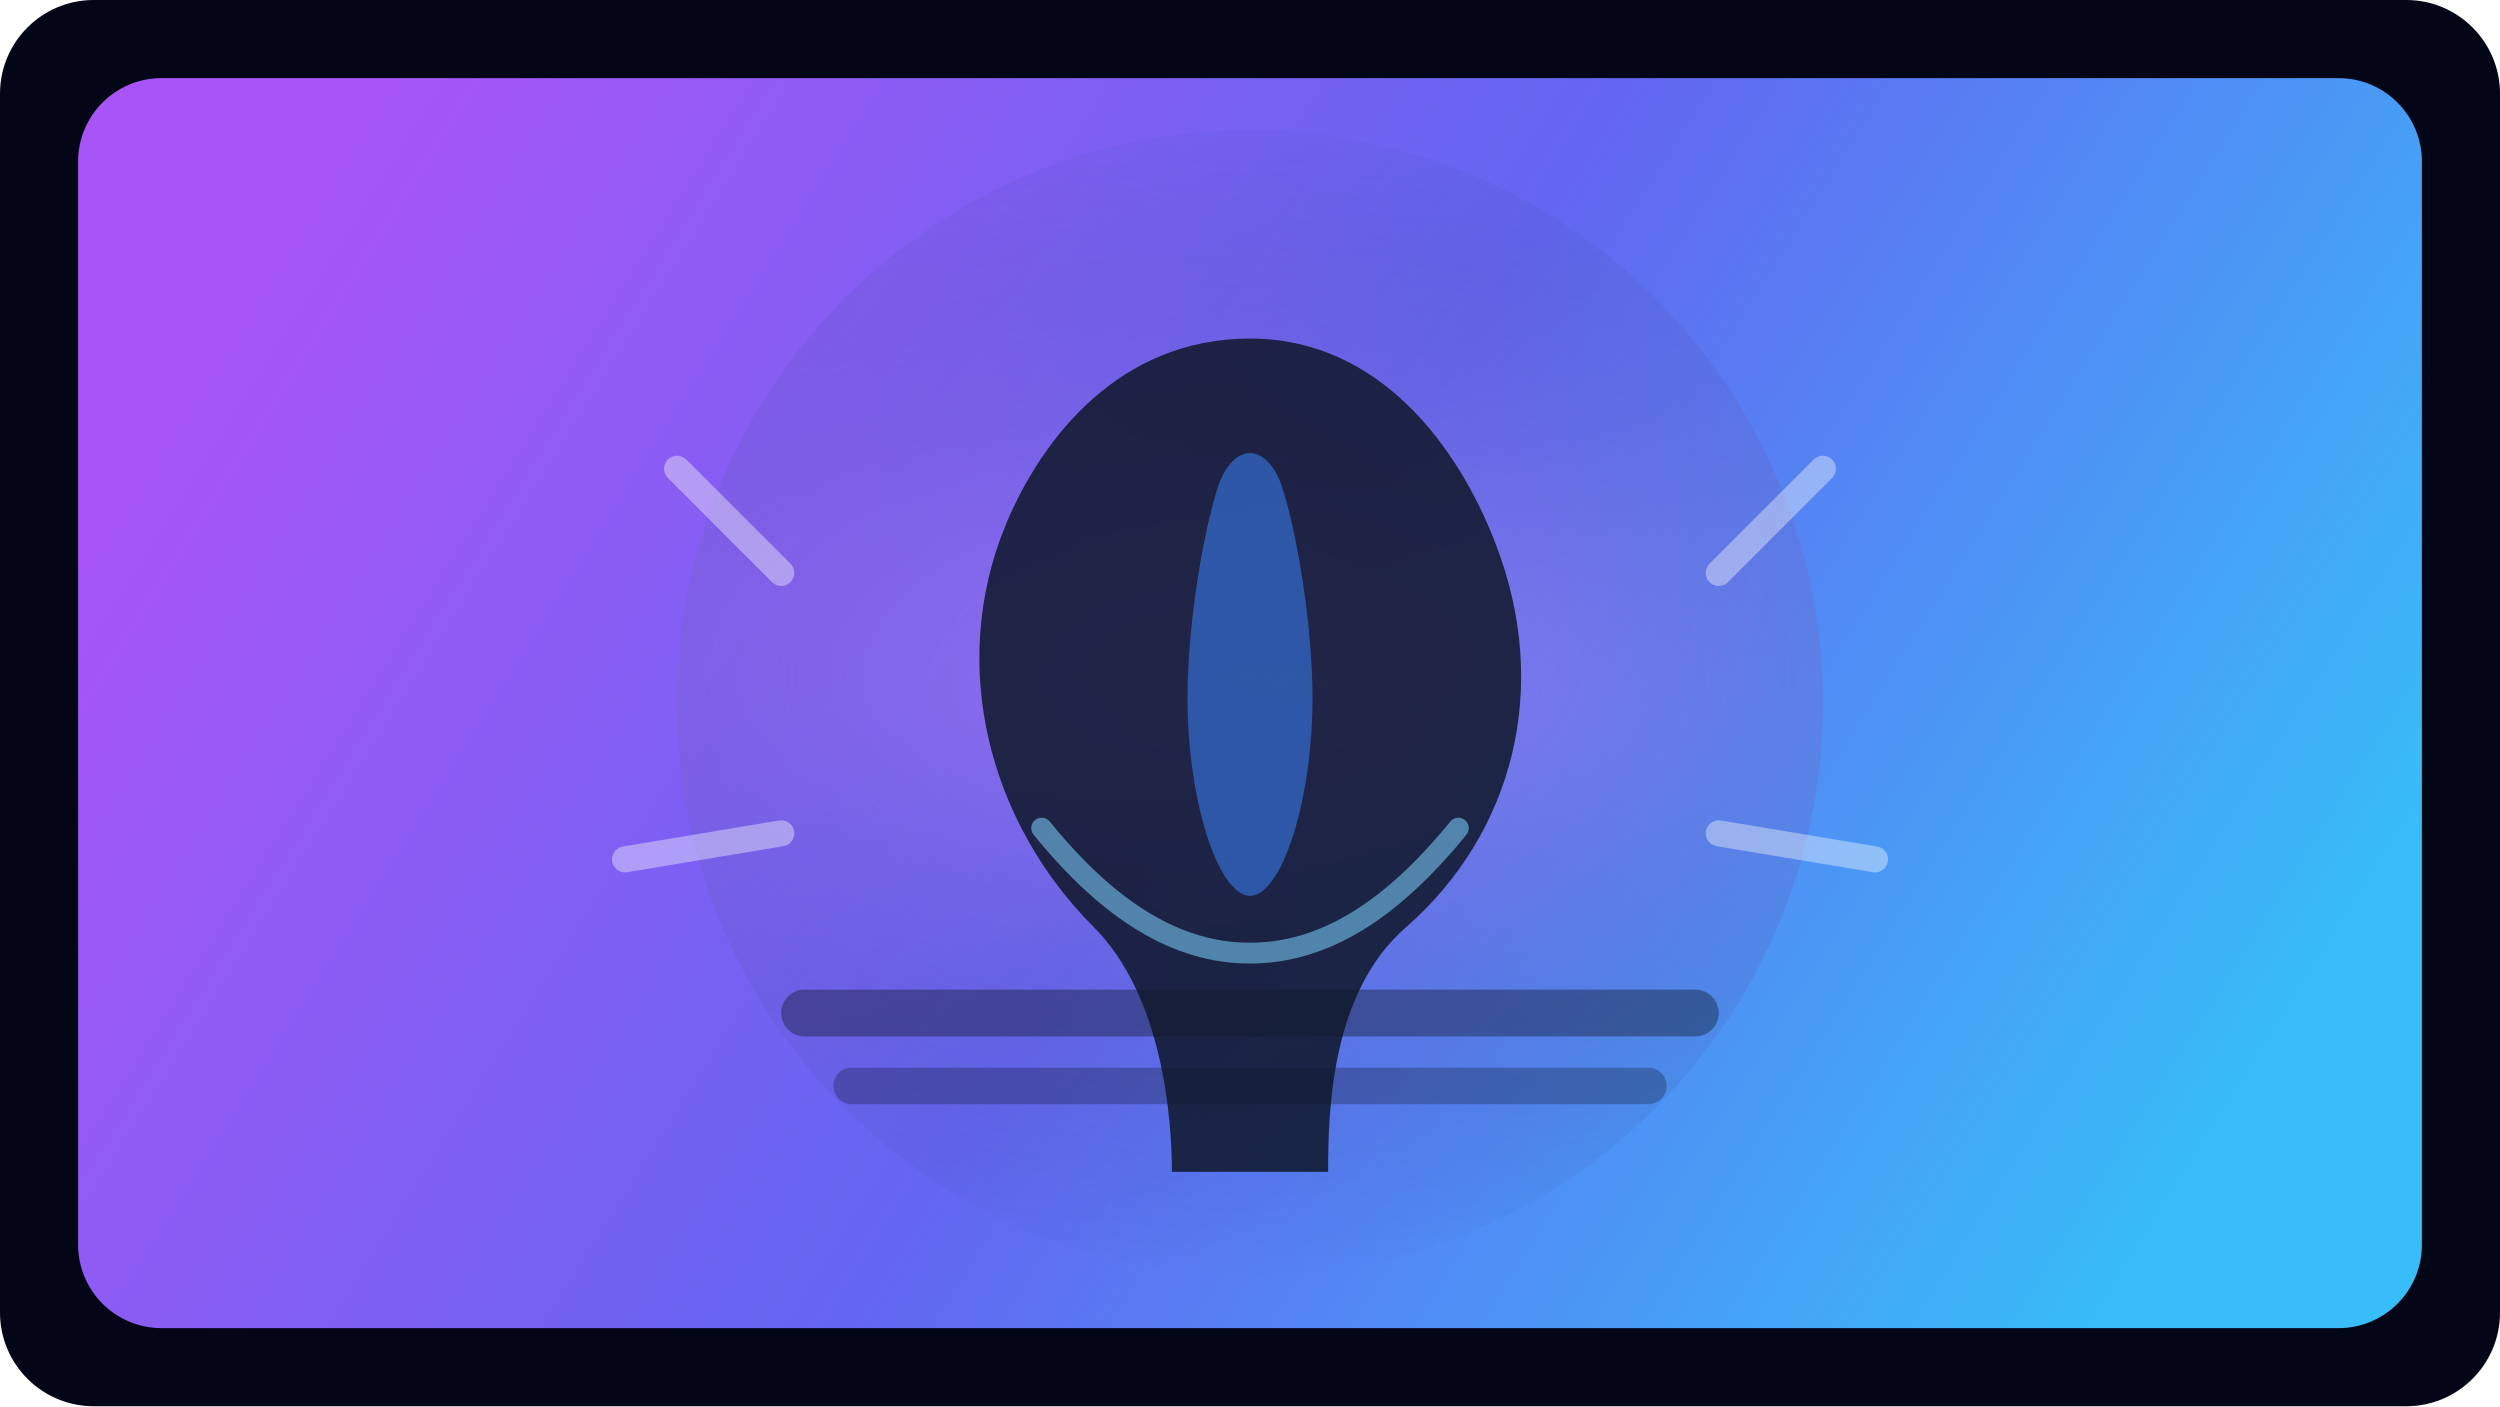
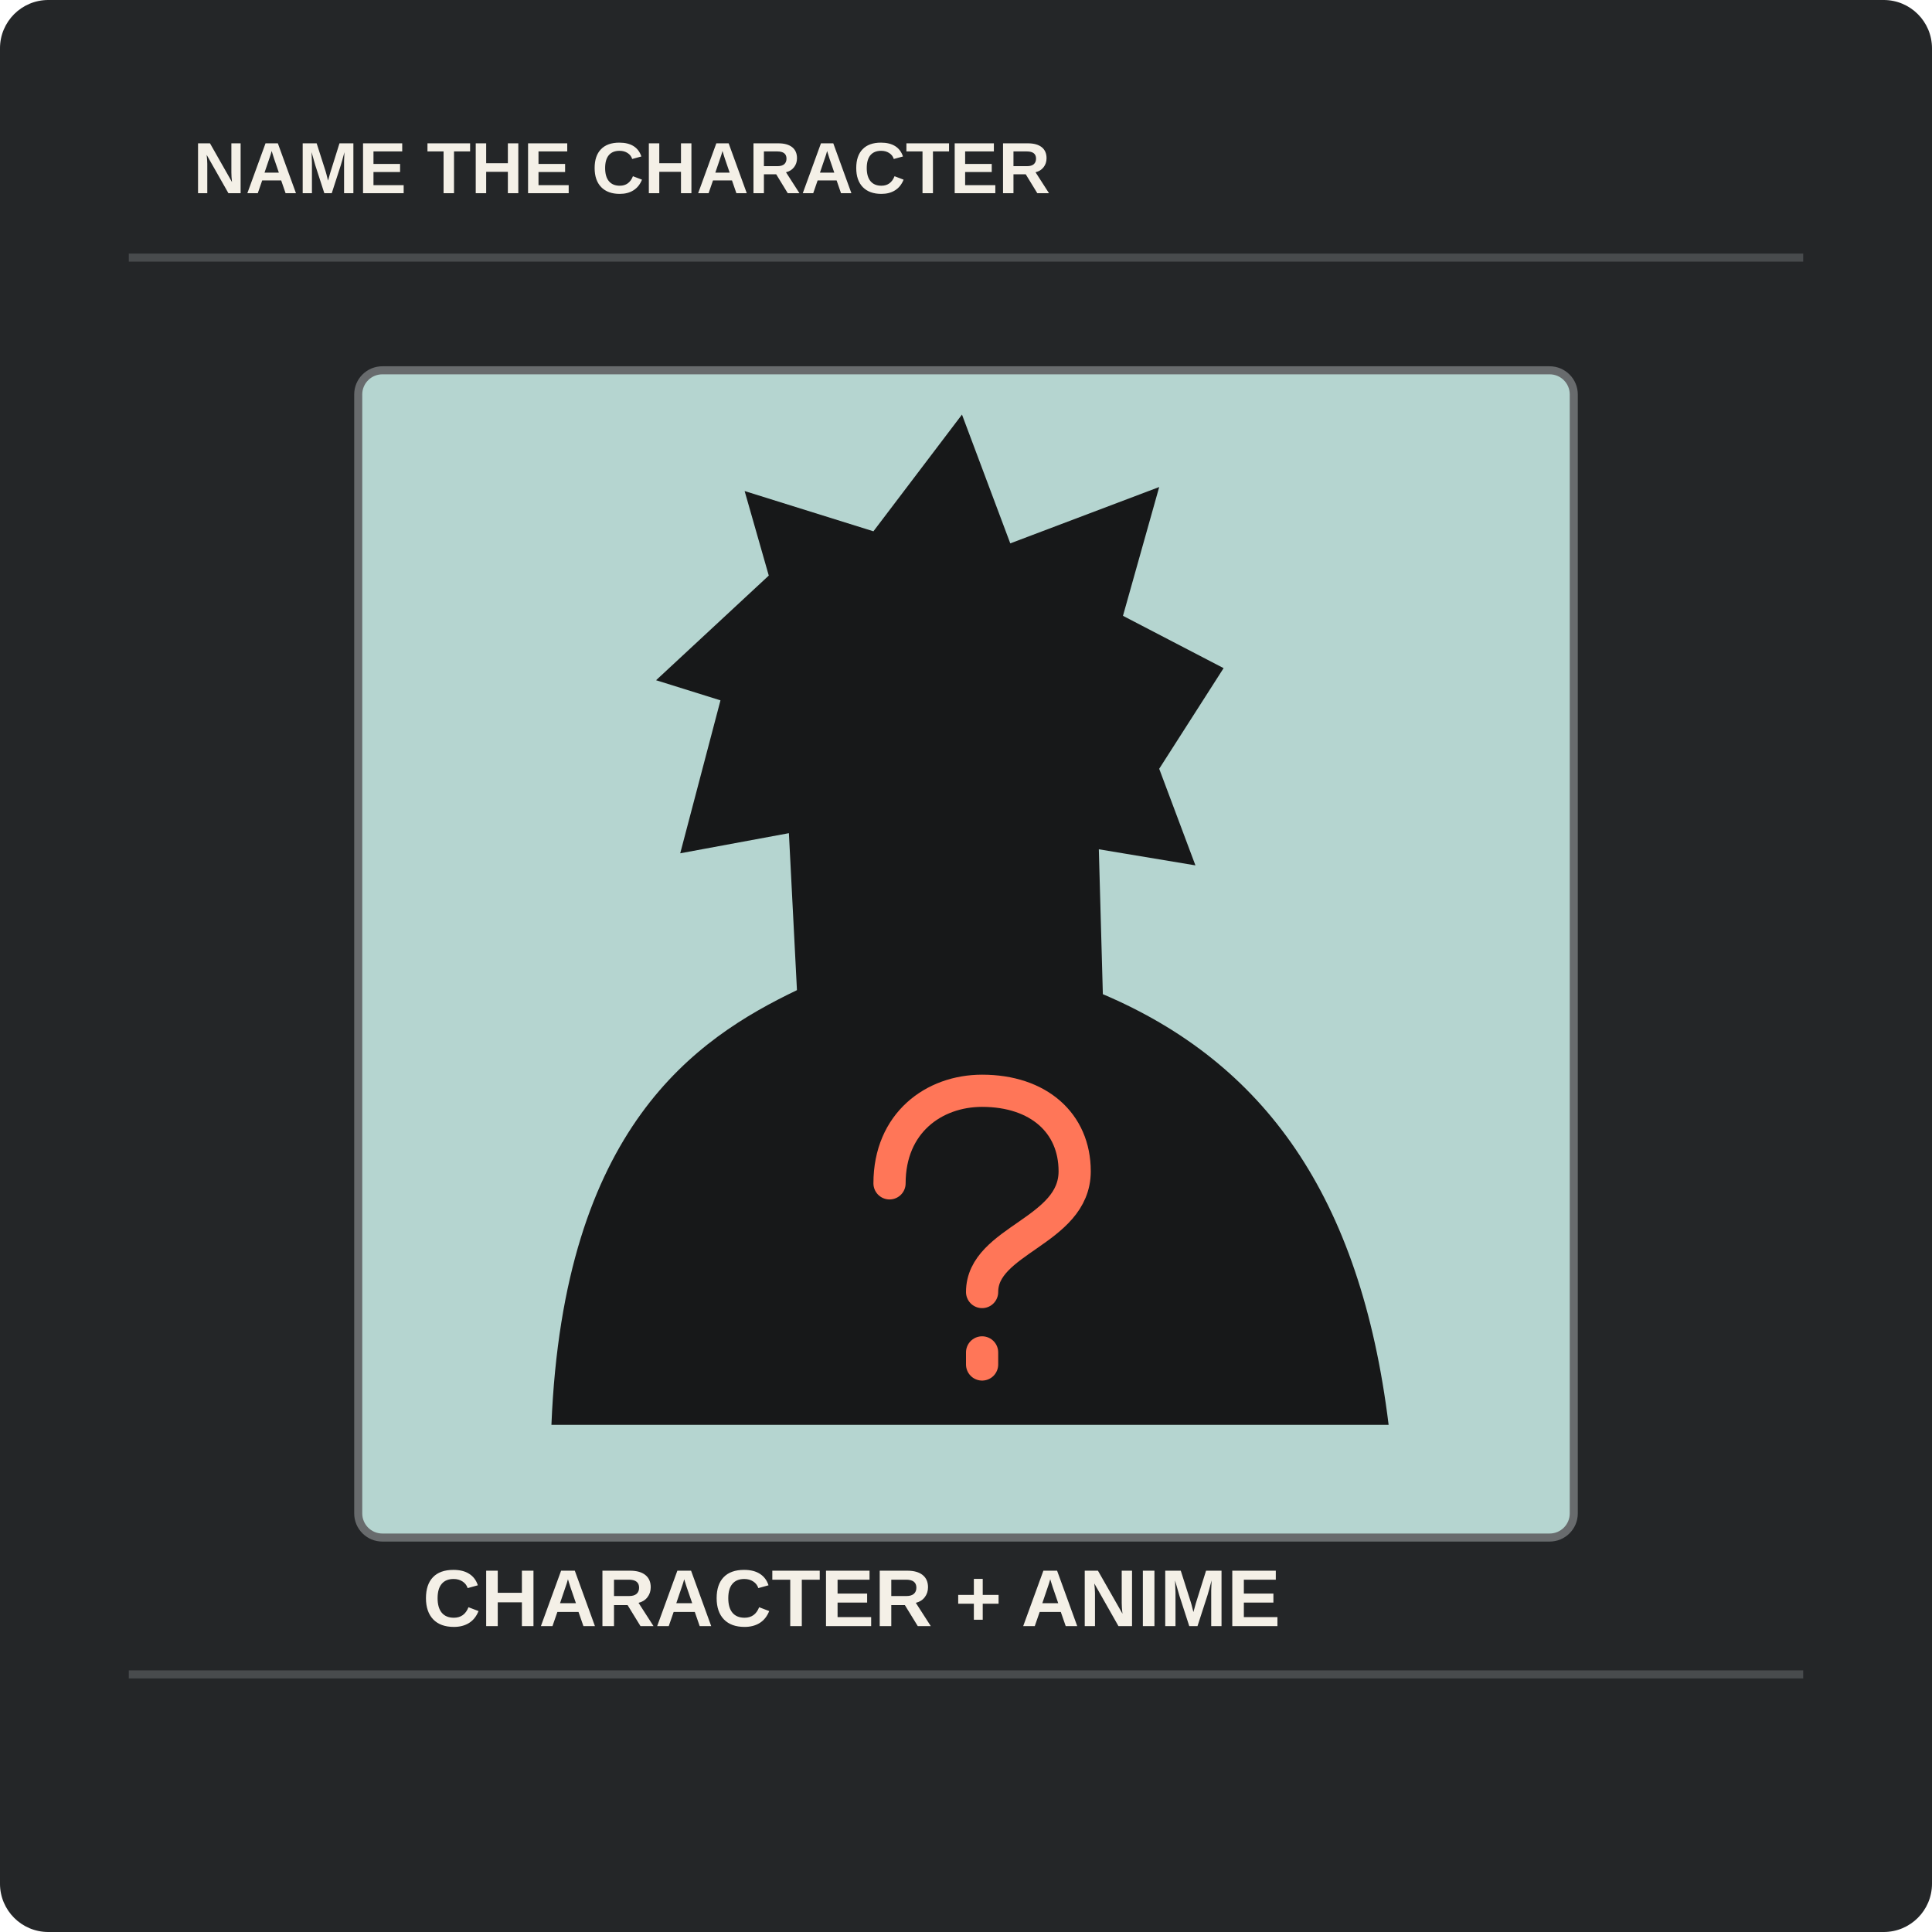
- <svg xmlns="http://www.w3.org/2000/svg" width="960" height="540" viewBox="0 0 960 540" fill="none">
-   <defs>
-     <linearGradient id="bg" x1="120" y1="60" x2="820" y2="500" gradientUnits="userSpaceOnUse">
-       <stop stop-color="#a855f7" />
-       <stop offset="0.5" stop-color="#6366f1" />
-       <stop offset="1" stop-color="#38bdf8" />
-     </linearGradient>
-     <radialGradient id="halo" cx="0" cy="0" r="1" gradientTransform="translate(480 260) rotate(90) scale(230 480)" gradientUnits="userSpaceOnUse">
-       <stop stop-color="rgba(192, 132, 252, 0.55)" />
-       <stop offset="1" stop-color="rgba(30, 58, 138, 0)" />
-     </radialGradient>
-   </defs>
-   <rect width="960" height="540" rx="36" fill="#020617" />
-   <rect x="30" y="30" width="900" height="480" rx="32" fill="url(#bg)" />
-   <circle cx="480" cy="270" r="220" fill="url(#halo)" />
-   <path d="M480 130C530 130 560 172 574 208C596 264 581 320 540 356C511 381 510 427 510 450H450C450 428 446 382 420 356C380 316 364 256 386 202C400 168 430 130 480 130Z" fill="rgba(15, 23, 42, 0.85)" />
-   <path d="M468 186C462 204 456 240 456 268C456 308 468 344 480 344C492 344 504 308 504 268C504 240 498 204 492 186C486 170 474 170 468 186Z" fill="rgba(59, 130, 246, 0.55)" />
-   <path d="M400 318C426 350 452 366 480 366C508 366 534 350 560 318" stroke="rgba(125, 211, 252, 0.55)" stroke-width="8" stroke-linecap="round" />
-   <g opacity="0.4" stroke="#f8fafc" stroke-width="10" stroke-linecap="round">
-     <path d="M260 180L300 220" />
-     <path d="M700 180L660 220" />
-     <path d="M240 330L300 320" />
-     <path d="M720 330L660 320" />
-   </g>
-   <rect x="300" y="380" width="360" height="18" rx="9" fill="rgba(15, 23, 42, 0.4)" />
-   <rect x="320" y="410" width="320" height="14" rx="7" fill="rgba(15, 23, 42, 0.3)" />
+ <svg xmlns="http://www.w3.org/2000/svg" width="480" height="480" viewBox="0 0 480 480" fill="none" role="img" aria-labelledby="title">
+   <rect width="480" height="480" rx="12" fill="#242628" />
+   <path d="M32 64H448M32 416H448" stroke="#484b4d" stroke-width="2" />
+   <text x="48" y="48" font-family="Arial,sans-serif" font-size="18" font-weight="700" fill="#f4f0e7">NAME THE CHARACTER</text>
+   <rect x="89" y="92" width="302" height="290" rx="6" fill="#b5d5d0" stroke="#686b6d" stroke-width="2" />
+   <path d="M137 354C140 280 173 258 198 246L196 207L169 212L179 174L163 169L191 143L185 122L217 132L239 103L251 135L288 121L279 153L304 166L288 191L297 215L273 211L274 247C314 264 338 297 345 354Z" fill="#171819" />
+   <path d="M221 294C221 279 232 271 244 271C258 271 267 279 267 291C267 306 244 308 244 321M244 336V339" stroke="#ff7658" stroke-width="8" stroke-linecap="round" />
+   <text x="105" y="404" font-family="Arial,sans-serif" font-size="20" font-weight="700" fill="#f4f0e7">CHARACTER + ANIME</text>
</svg>
